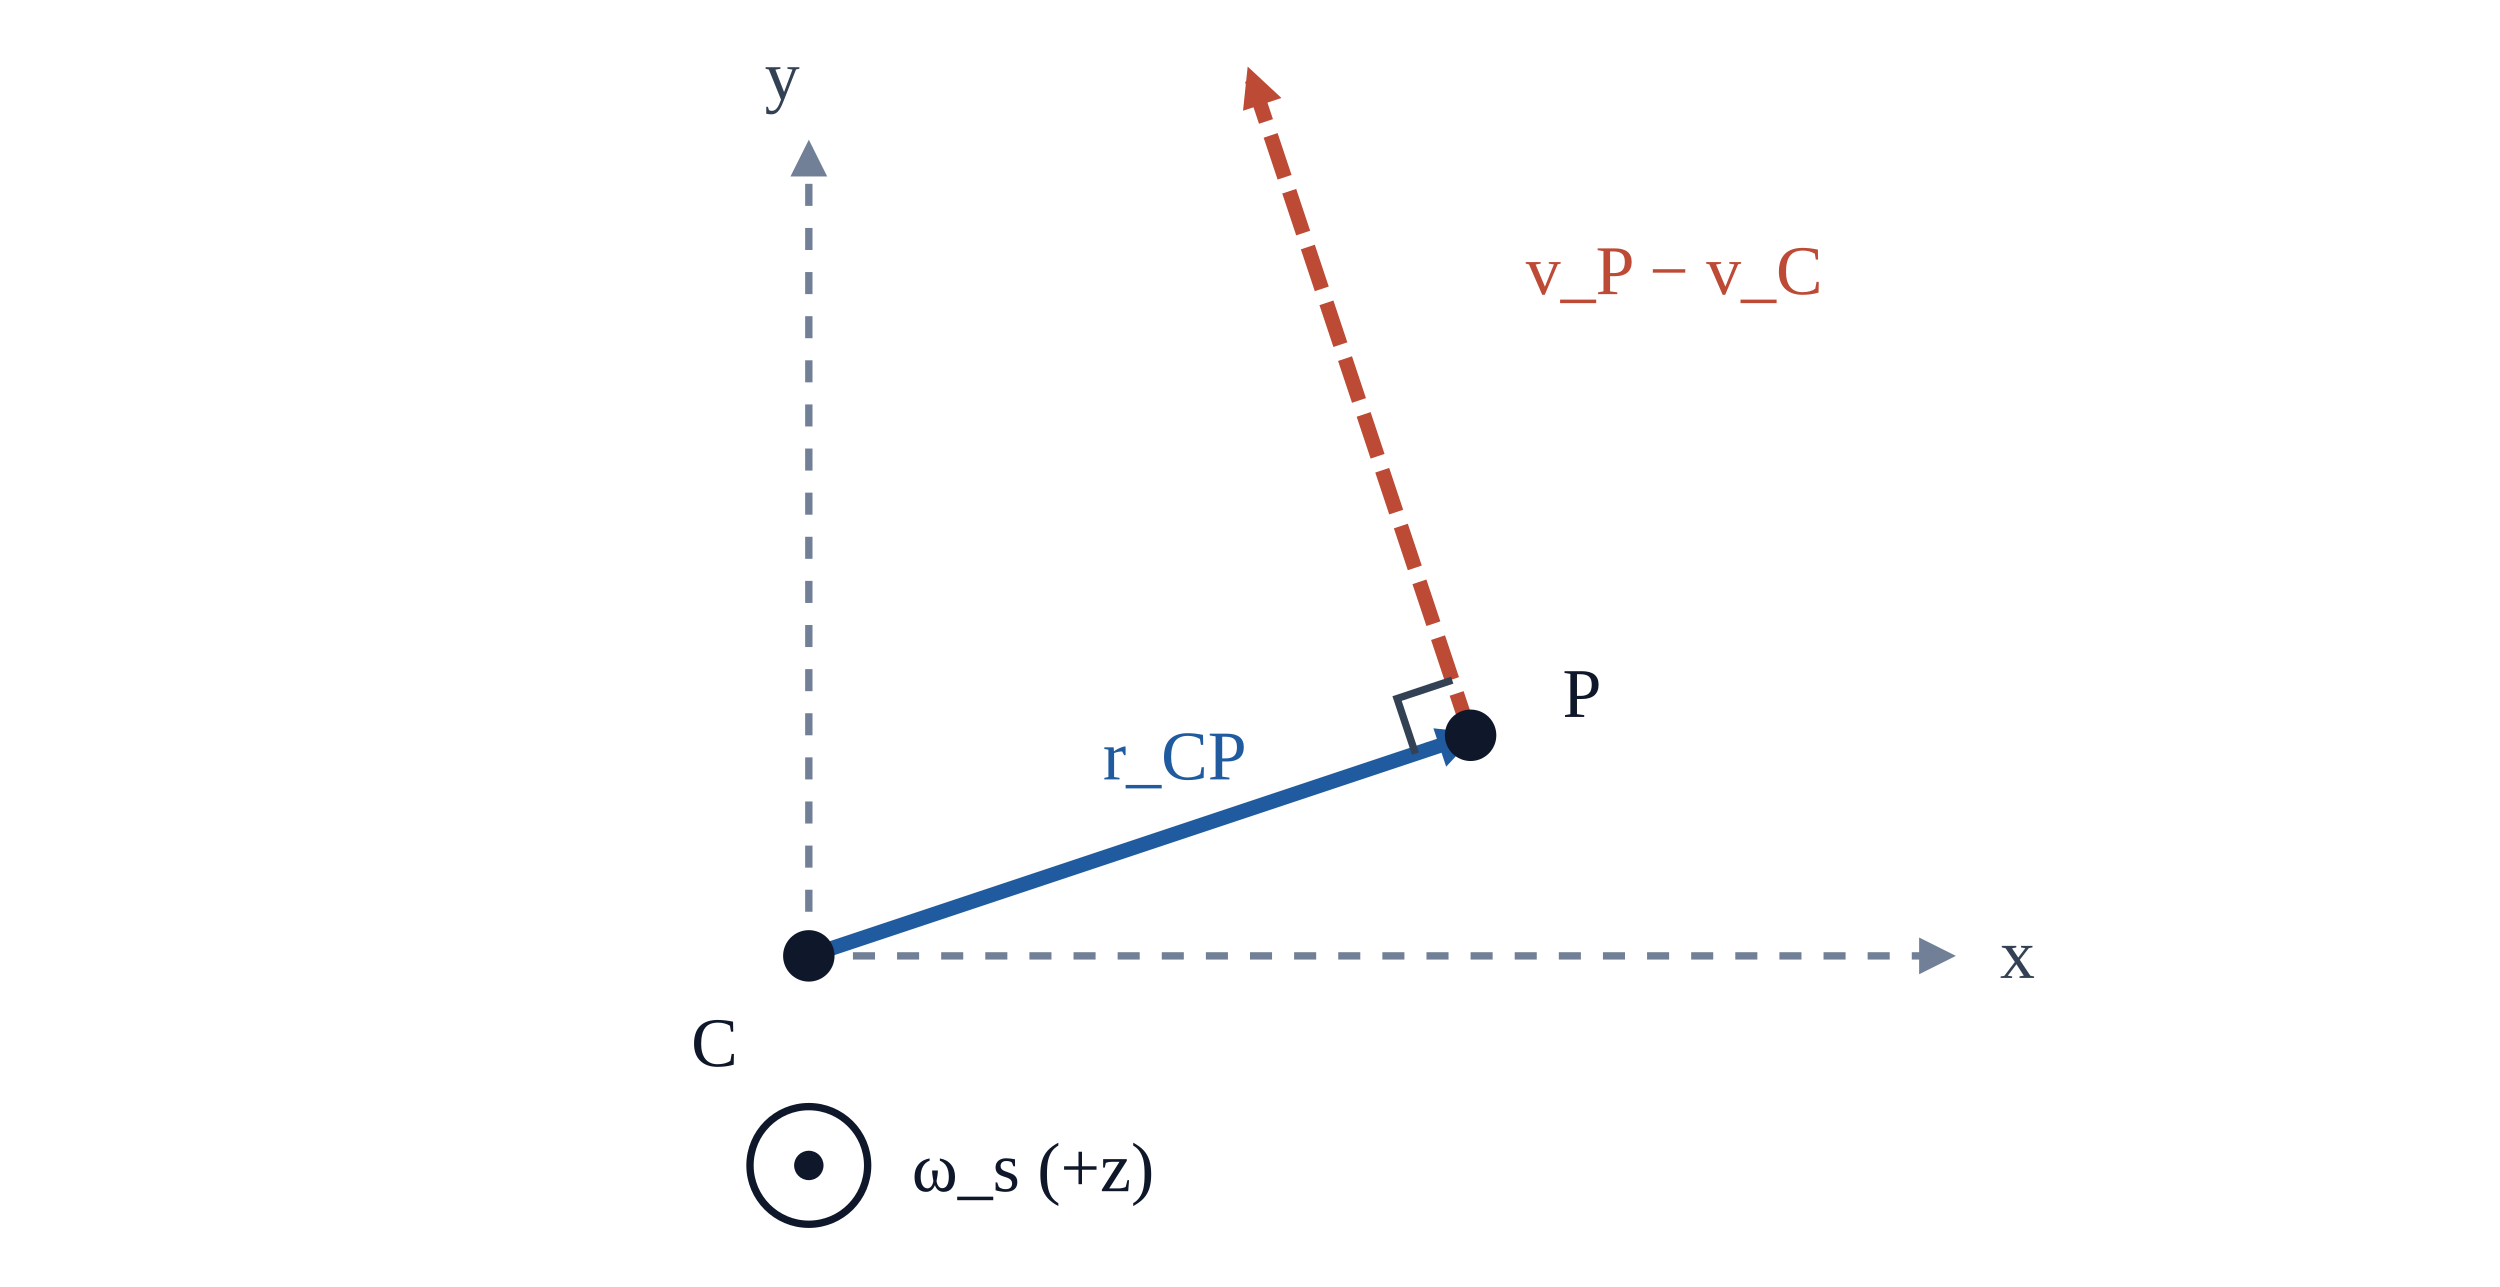
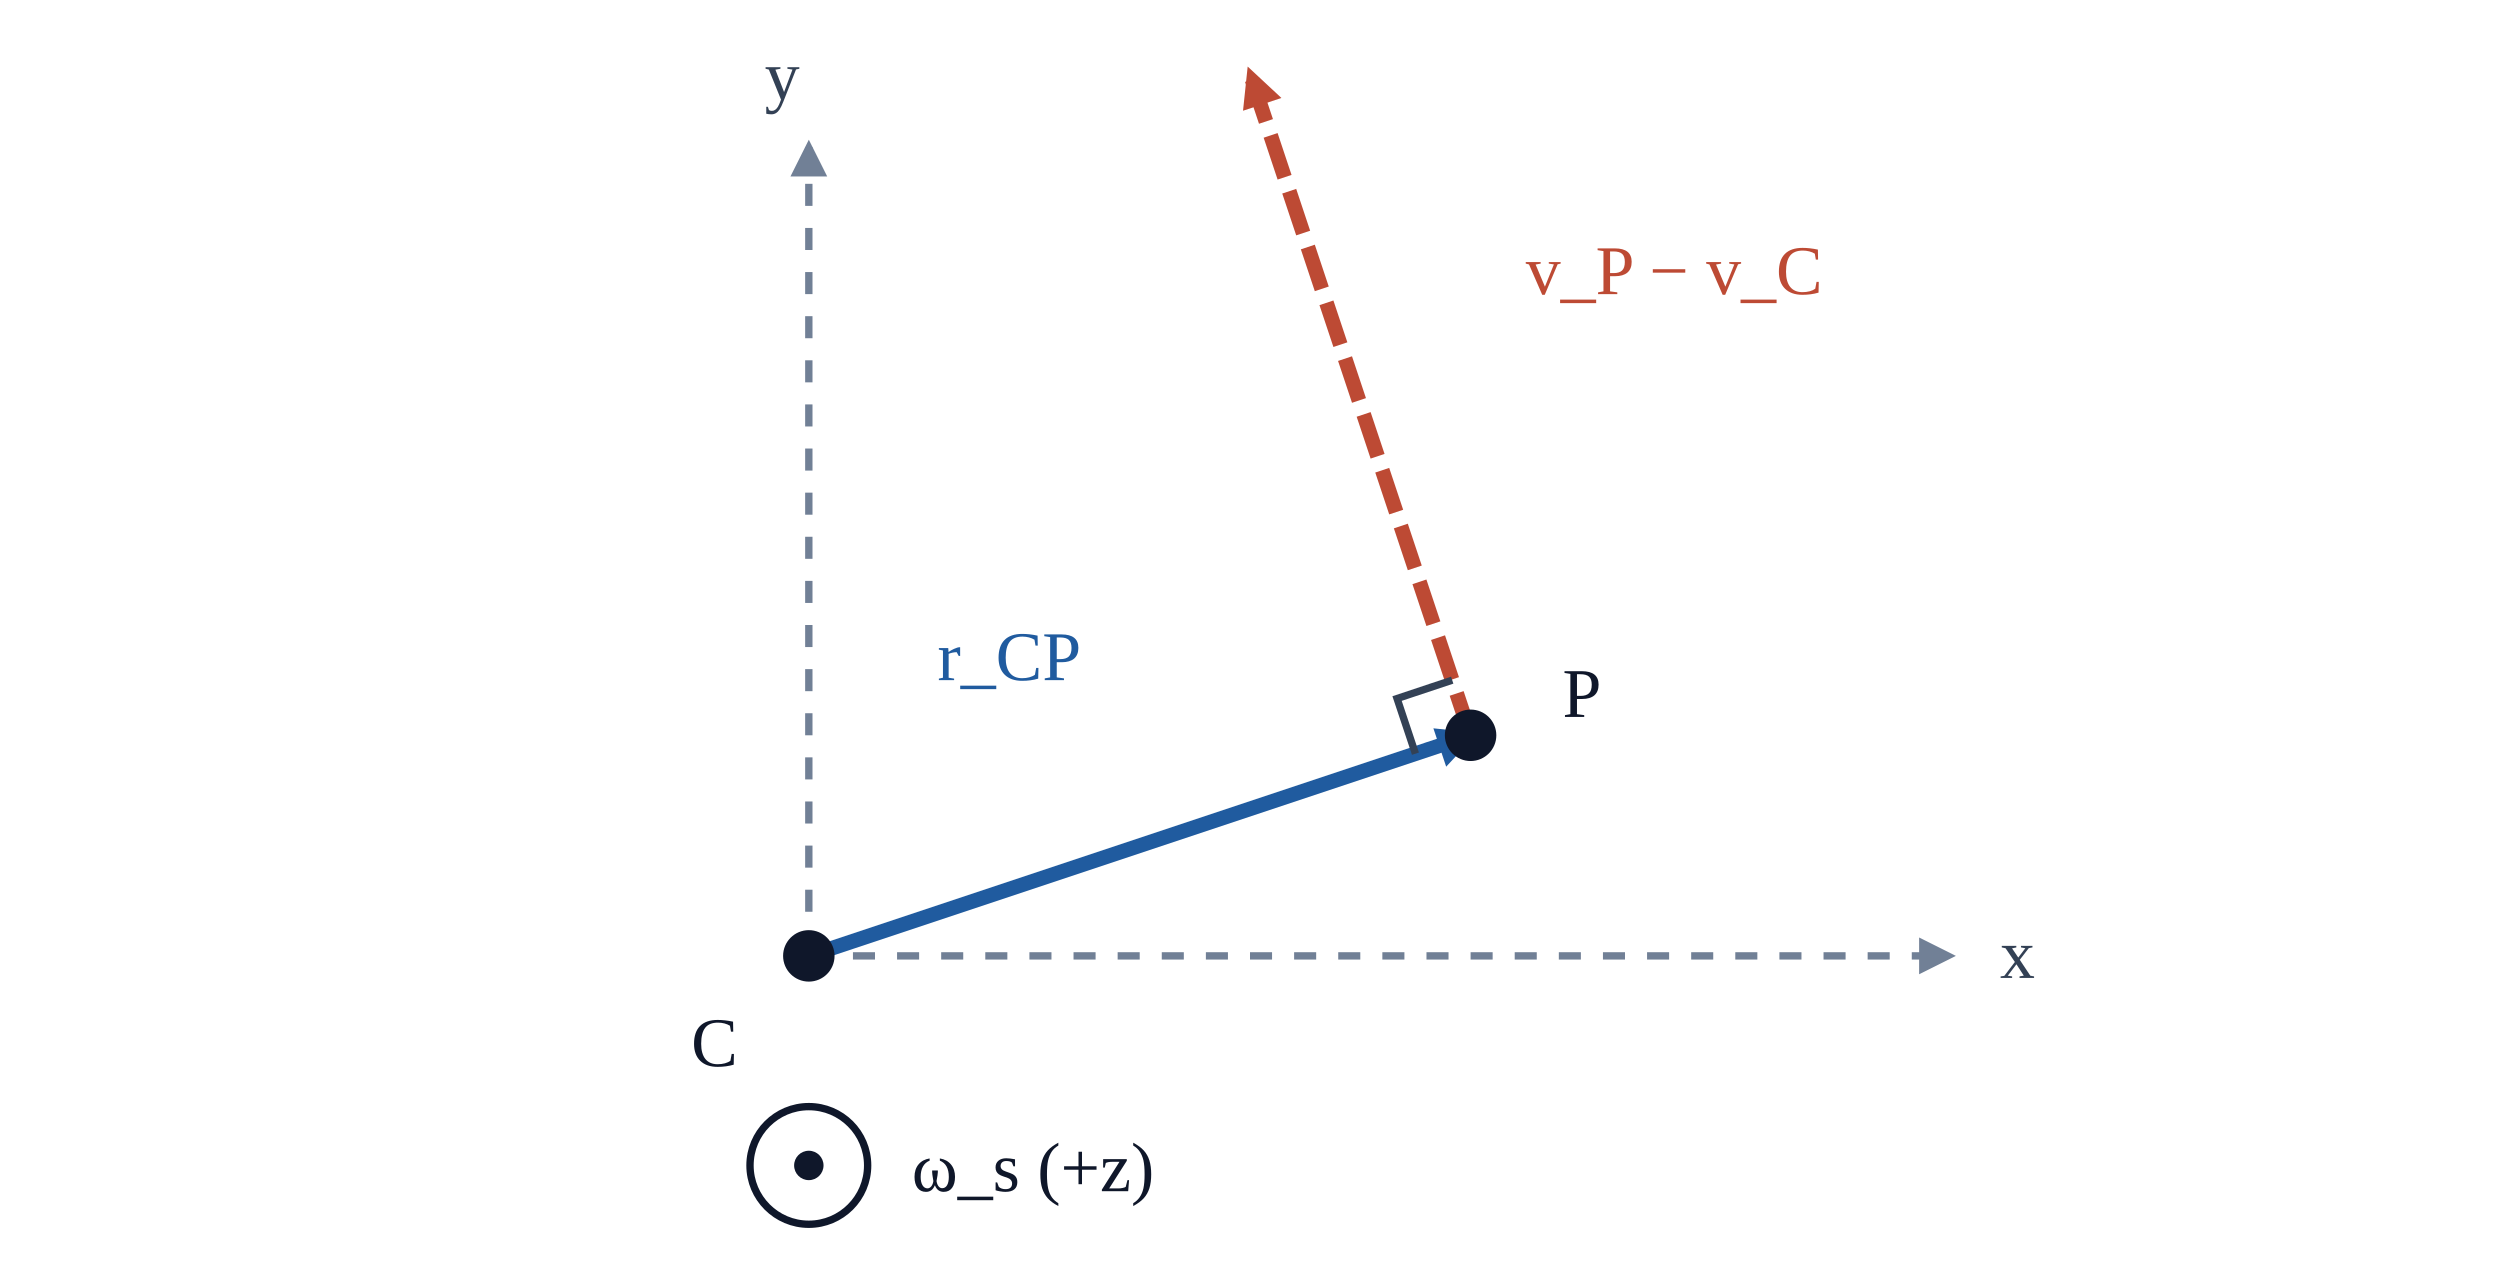
<svg xmlns="http://www.w3.org/2000/svg" width="680" height="350" viewBox="0 0 680 350" role="img" aria-labelledby="title desc" data-layout-lint="strict" style="background-color:#ffffff">
  <defs>
    <marker id="axisArrow" markerWidth="10" markerHeight="10" refX="8" refY="5" orient="auto" markerUnits="userSpaceOnUse">
      <path d="M0,0 L10,5 L0,10 Z" fill="#718096" />
    </marker>
    <marker id="radiusArrow" markerWidth="11" markerHeight="11" refX="9" refY="5" orient="auto" markerUnits="userSpaceOnUse">
      <path d="M0,0 L11,5 L0,11 Z" fill="#205b9f" />
    </marker>
    <marker id="velocityArrow" markerWidth="11" markerHeight="11" refX="9" refY="5" orient="auto" markerUnits="userSpaceOnUse">
      <path d="M0,0 L11,5 L0,11 Z" fill="#bd4a34" />
    </marker>
  </defs>
  <path d="M220 260 L530 260" fill="none" stroke="#718096" stroke-width="2" stroke-dasharray="6 6" marker-end="url(#axisArrow)" />
  <path d="M220 260 L220 40" fill="none" stroke="#718096" stroke-width="2" stroke-dasharray="6 6" marker-end="url(#axisArrow)" />
  <text x="544" y="266" font-size="19" fill="#334155">x</text>
  <text x="208" y="27" font-size="19" fill="#334155">y</text>
  <path d="M220 260 L400 200" fill="none" stroke="#205b9f" stroke-width="4" marker-end="url(#radiusArrow)" />
  <path d="M400 200 L340 20" fill="none" stroke="#bd4a34" stroke-width="4" stroke-dasharray="12 4" marker-end="url(#velocityArrow)" />
  <path d="M385 205 L380 190 L395 185" fill="none" stroke="#334155" stroke-width="2" />
  <circle cx="220" cy="260" r="7" fill="#0f172a" />
  <circle cx="400" cy="200" r="7" fill="#0f172a" />
  <text x="188" y="290" font-size="19" fill="#0f172a">C</text>
  <text x="425" y="195" font-size="19" fill="#0f172a">P</text>
-   <text x="300" y="212" font-size="19" fill="#205b9f">r_CP</text>
+   <text x="255" y="185" font-size="19" fill="#205b9f">r_CP</text>
  <text x="415" y="80" font-size="19" fill="#bd4a34">v_P − v_C</text>
  <circle cx="220" cy="317" r="16" fill="none" stroke="#0f172a" stroke-width="2" />
  <circle cx="220" cy="317" r="4" fill="#0f172a" />
  <text x="248" y="324" font-size="19" fill="#0f172a">ω_s (+z)</text>
</svg>
